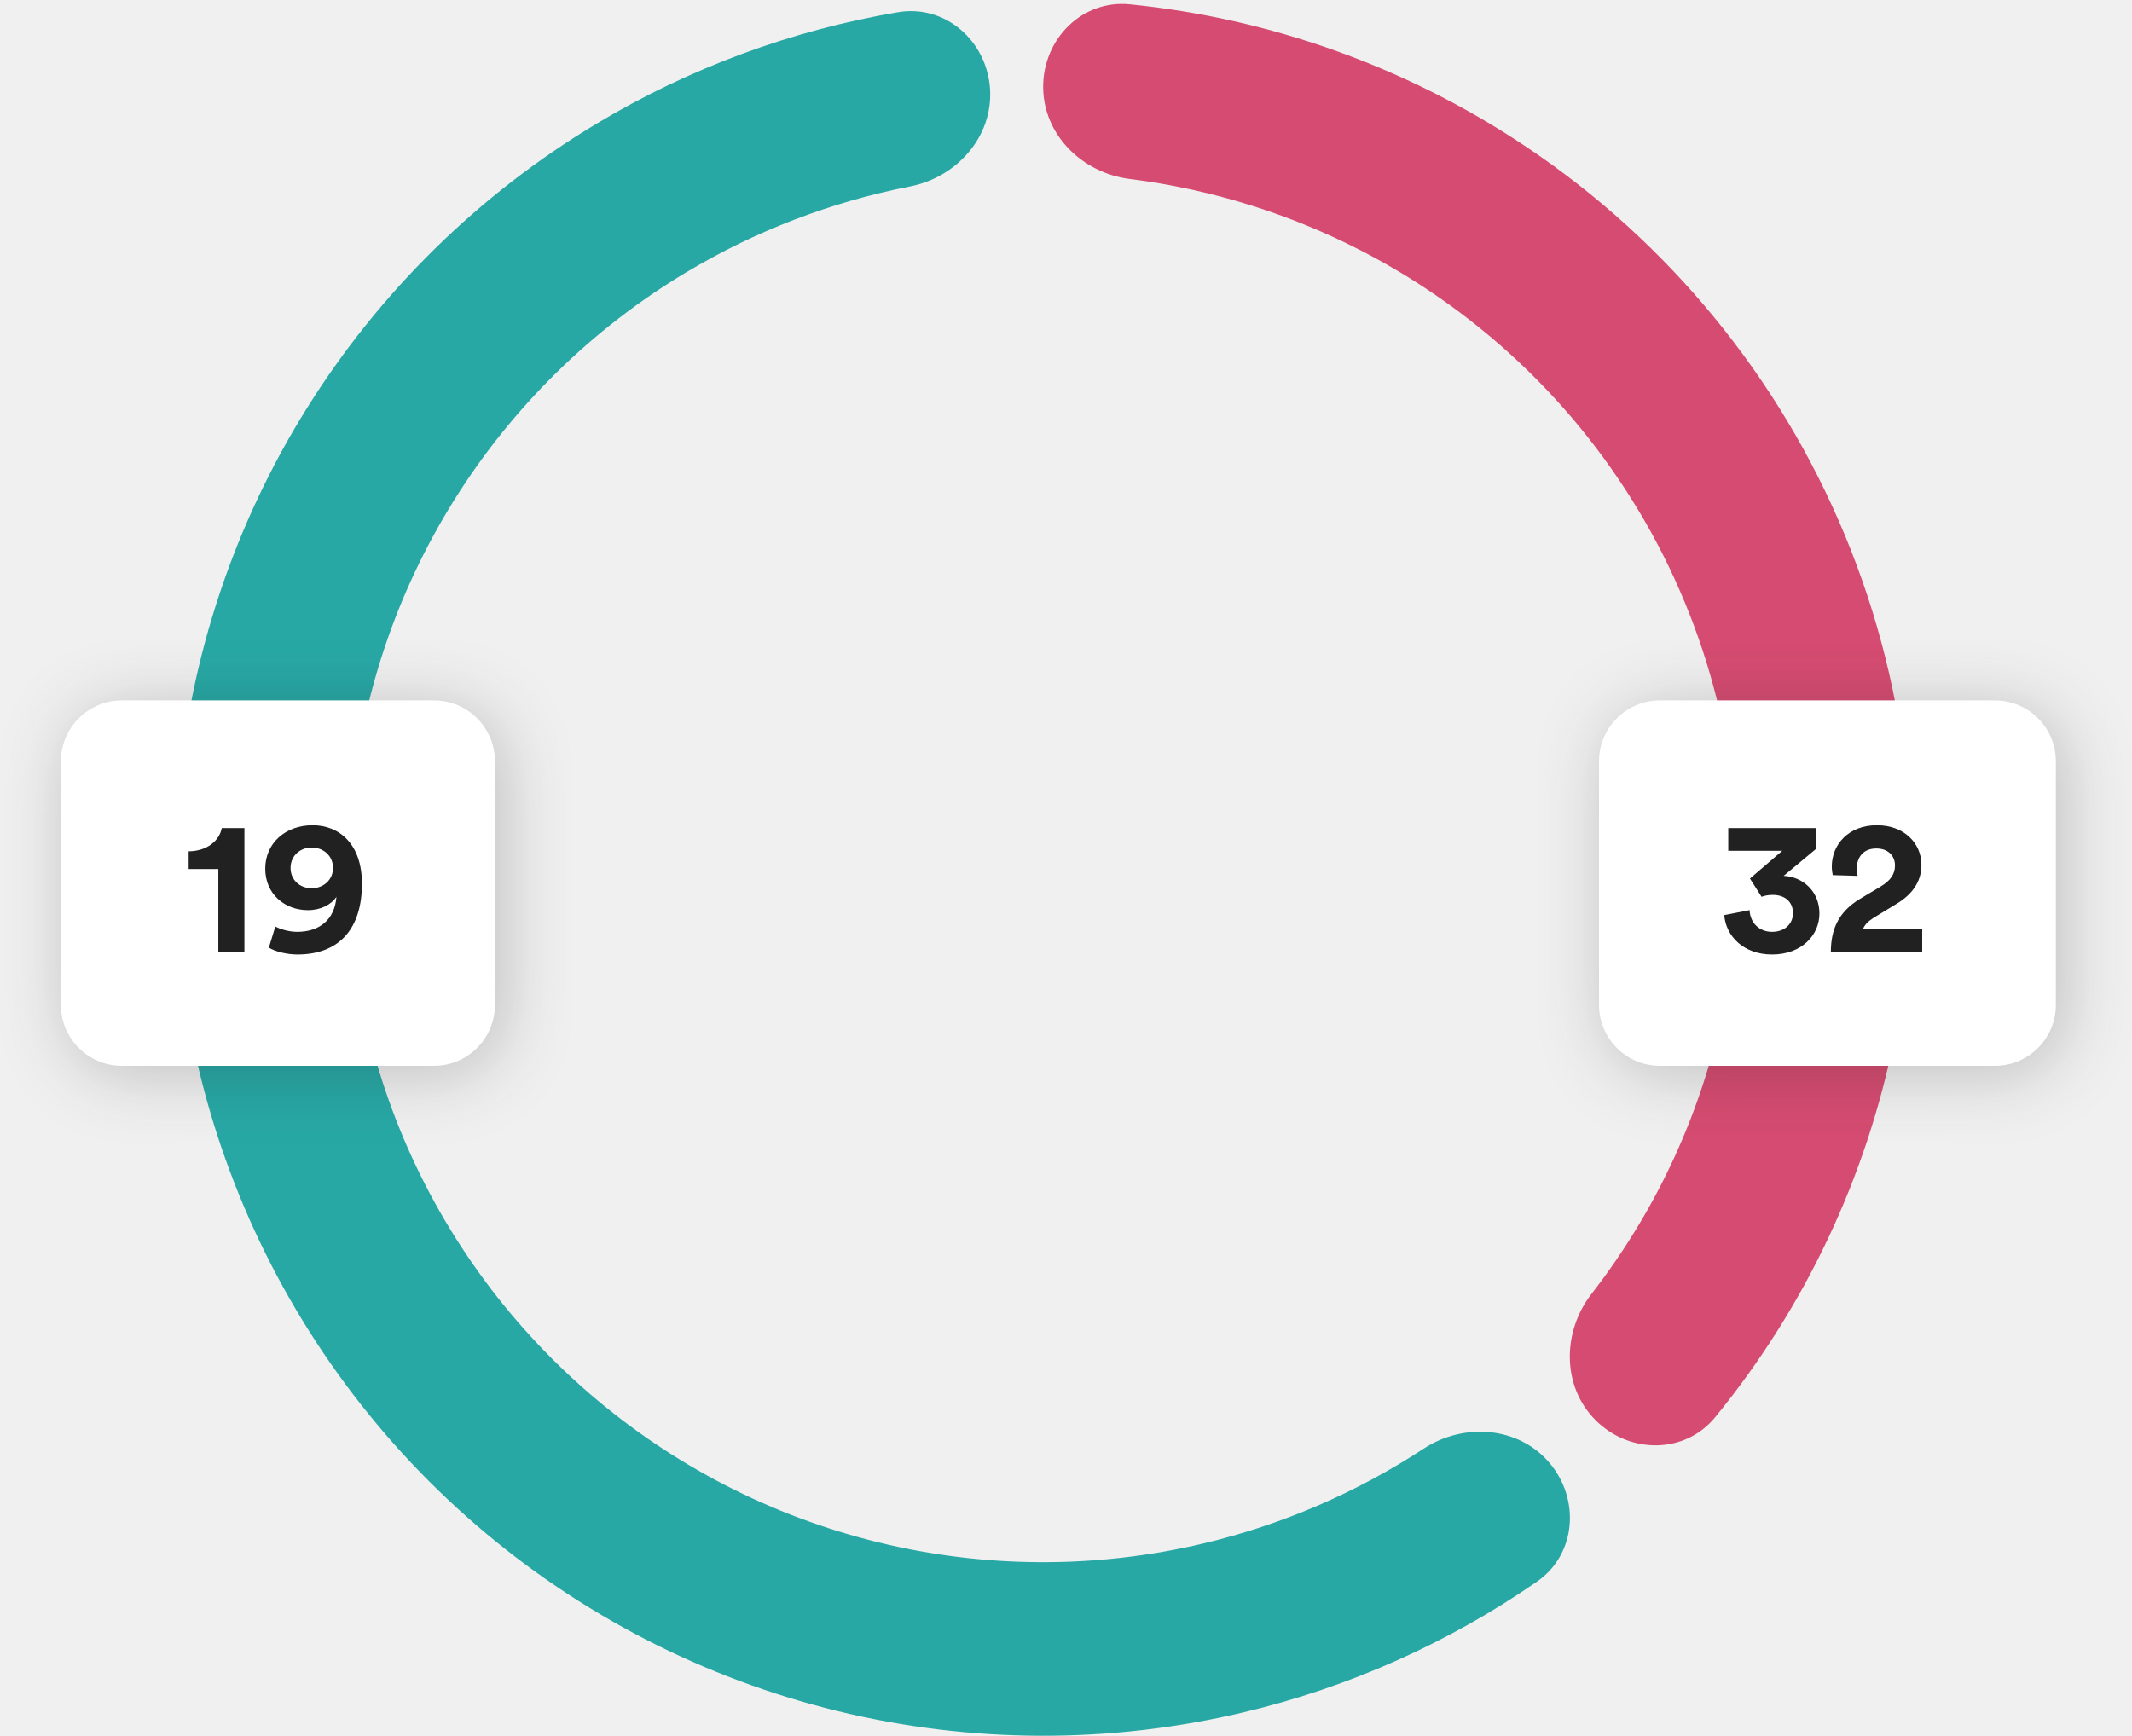
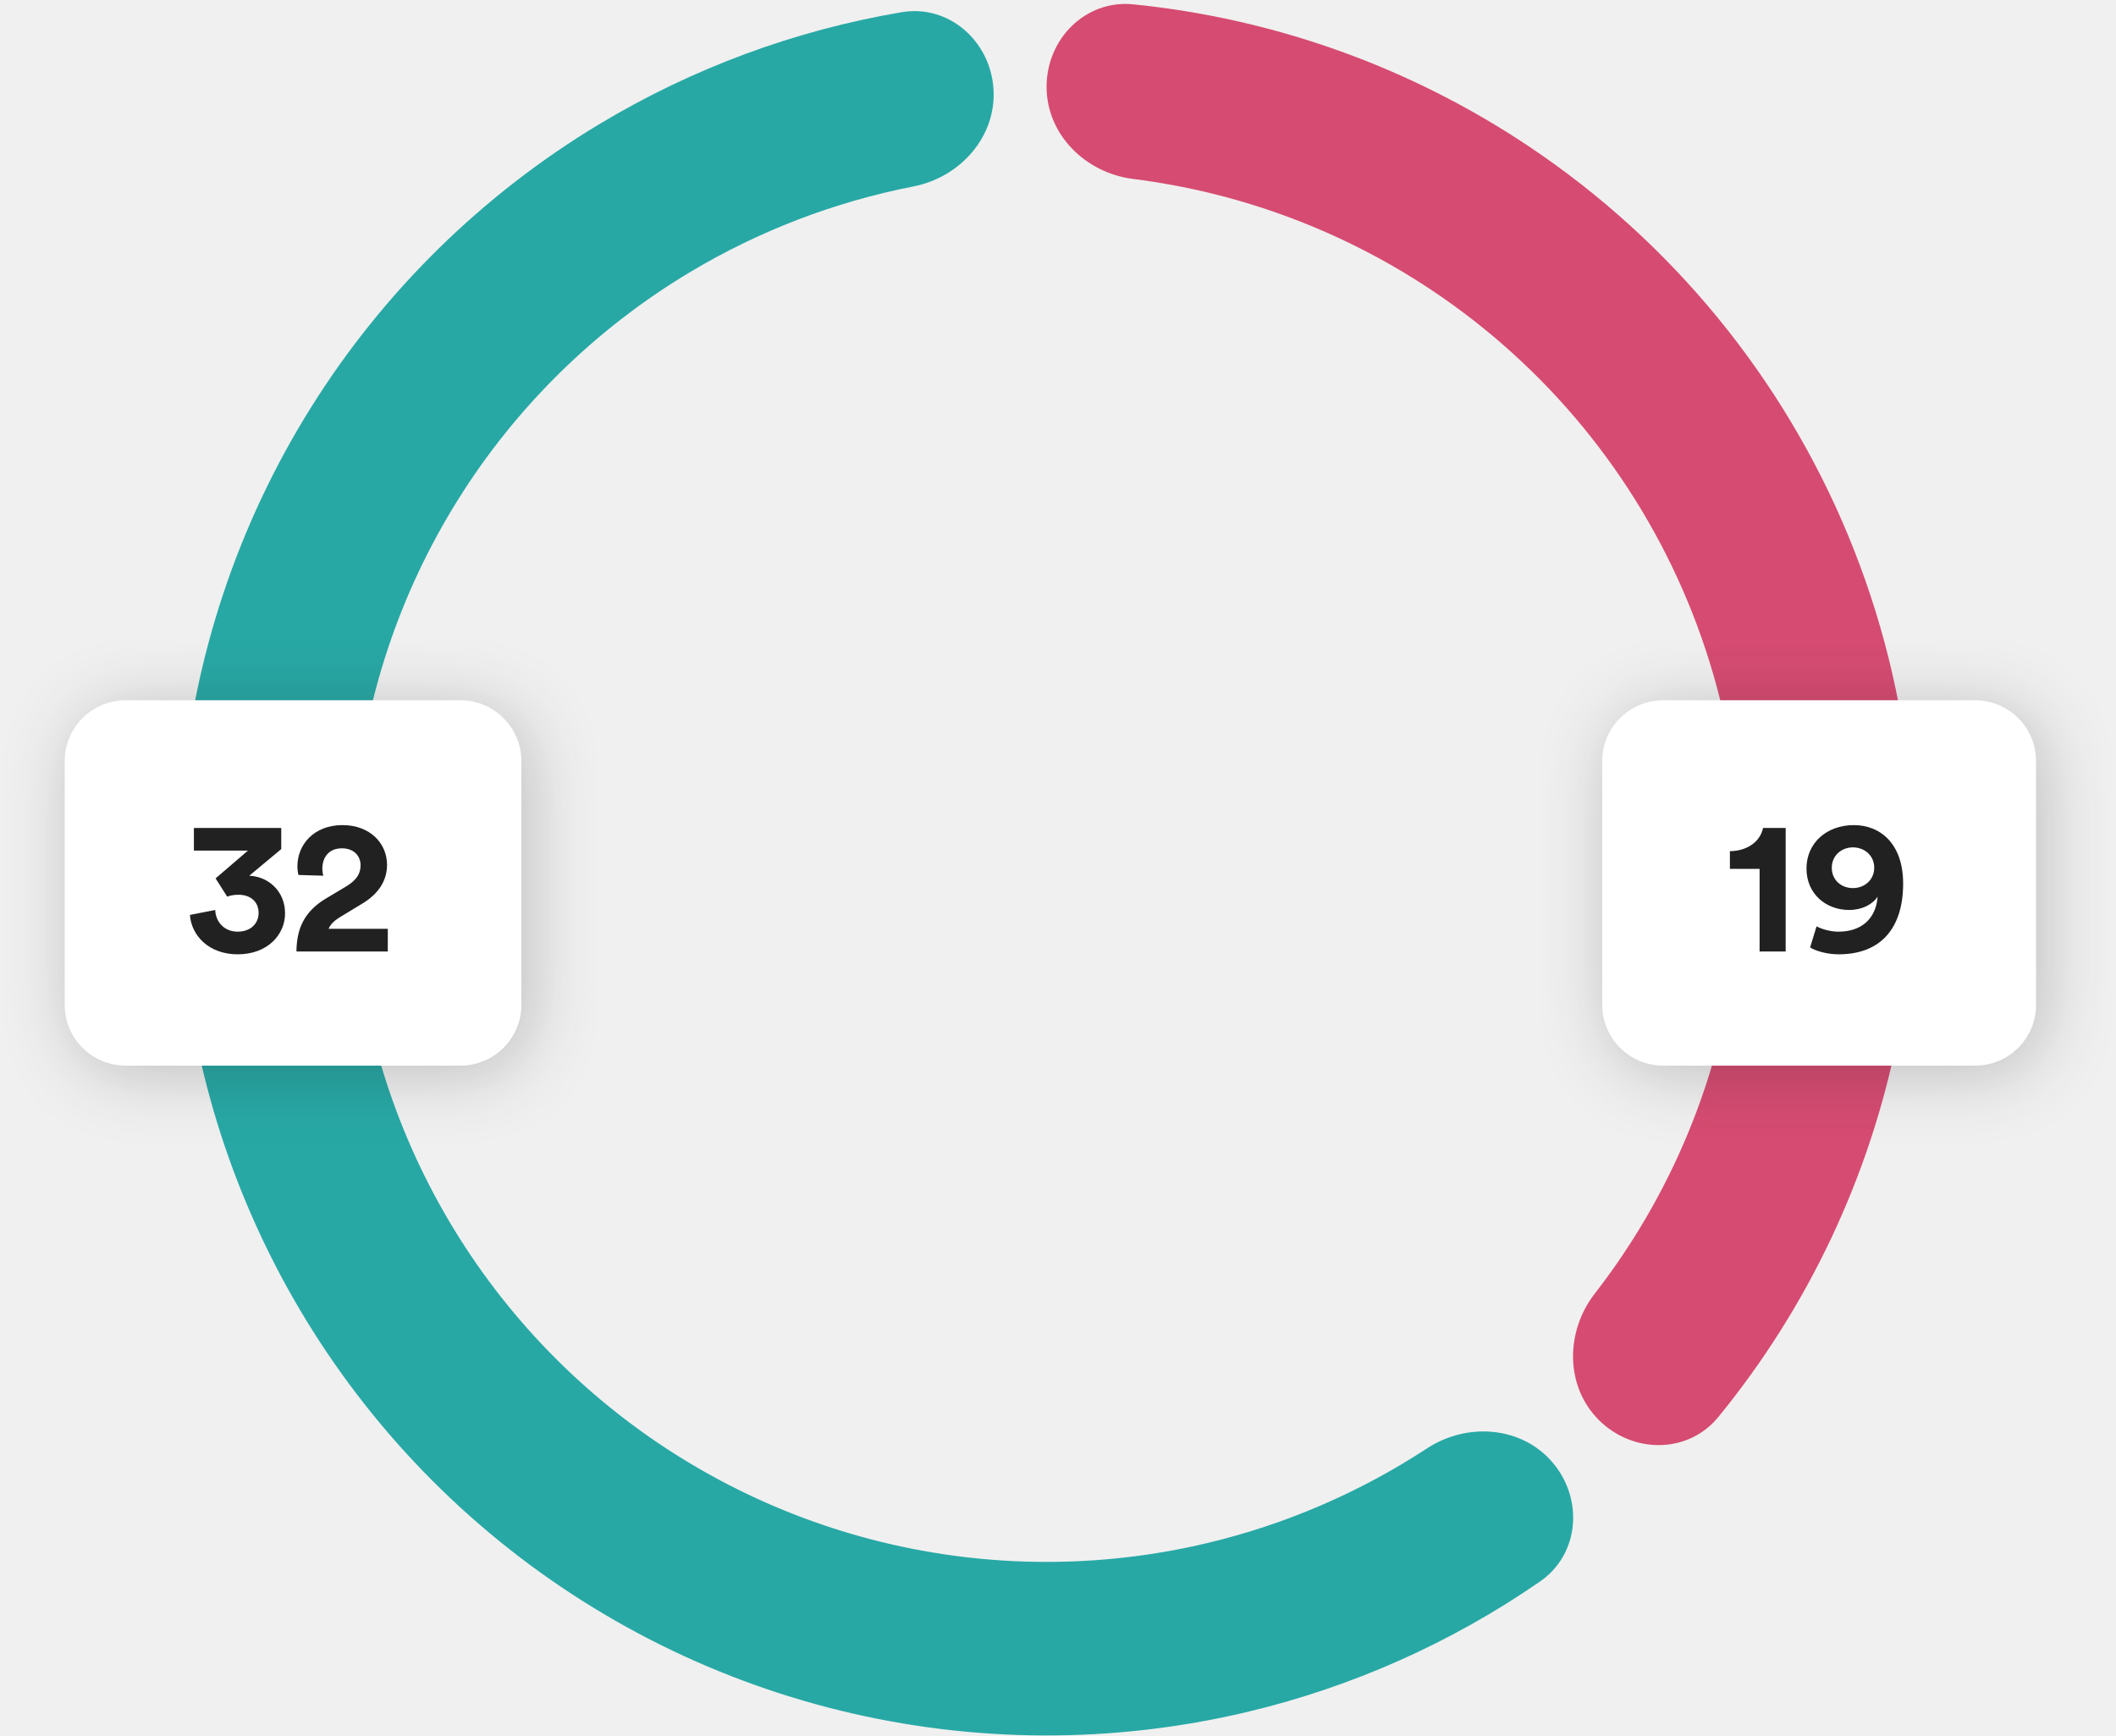
- <svg xmlns="http://www.w3.org/2000/svg" fill="none" height="228" viewBox="0 0 280 228" width="280">
-   <filter id="a" color-interpolation-filters="sRGB" filterUnits="userSpaceOnUse" height="66" width="75" x="0" y="84">
+ <svg xmlns="http://www.w3.org/2000/svg" fill="none" height="228" viewBox="0 0 278 228" width="278">
+   <filter id="a" color-interpolation-filters="sRGB" filterUnits="userSpaceOnUse" height="66" width="78" x=".5" y="84">
    <feFlood flood-opacity="0" result="BackgroundImageFix" />
    <feColorMatrix in="SourceAlpha" result="hardAlpha" type="matrix" values="0 0 0 0 0 0 0 0 0 0 0 0 0 0 0 0 0 0 127 0" />
    <feOffset dx="1" dy="1" />
    <feGaussianBlur stdDeviation="4.5" />
    <feColorMatrix type="matrix" values="0 0 0 0 0.129 0 0 0 0 0.129 0 0 0 0 0.129 0 0 0 0.24 0" />
    <feBlend in2="BackgroundImageFix" mode="normal" result="effect1_dropShadow_18530_335688" />
    <feBlend in="SourceGraphic" in2="effect1_dropShadow_18530_335688" mode="normal" result="shape" />
  </filter>
-   <filter id="b" color-interpolation-filters="sRGB" filterUnits="userSpaceOnUse" height="66" width="78" x="202" y="84">
+   <filter id="b" color-interpolation-filters="sRGB" filterUnits="userSpaceOnUse" height="66" width="75" x="202.5" y="84">
    <feFlood flood-opacity="0" result="BackgroundImageFix" />
    <feColorMatrix in="SourceAlpha" result="hardAlpha" type="matrix" values="0 0 0 0 0 0 0 0 0 0 0 0 0 0 0 0 0 0 127 0" />
    <feOffset dx="1" dy="1" />
    <feGaussianBlur stdDeviation="4.5" />
    <feColorMatrix type="matrix" values="0 0 0 0 0.129 0 0 0 0 0.129 0 0 0 0 0.129 0 0 0 0.24 0" />
    <feBlend in2="BackgroundImageFix" mode="normal" result="effect1_dropShadow_18530_335688" />
    <feBlend in="SourceGraphic" in2="effect1_dropShadow_18530_335688" mode="normal" result="shape" />
  </filter>
-   <path d="m137 11.4c0-6.296 5.117-11.459 11.381-10.831 18.526 1.859 36.377 8.235 51.954 18.643 18.747 12.527 33.359 30.331 41.987 51.162 8.629 20.831 10.886 43.752 6.488 65.866-3.655 18.375-11.769 35.506-23.555 49.92-3.985 4.874-11.254 4.841-15.706.389s-4.386-11.632-.524-16.604c8.661-11.15 14.648-24.204 17.423-38.153 3.519-17.691 1.713-36.028-5.19-52.693-6.903-16.665-18.592-30.908-33.59-40.929-11.825-7.902-25.289-12.898-39.297-14.659-6.247-.785-11.371-5.816-11.371-12.111z" fill="#d64b71" />
-   <path d="m203.485 192.144c4.079 4.796 3.528 12.044-1.651 15.624-11.643 8.051-24.712 13.882-38.551 17.161-17.546 4.157-35.828 4.093-53.344-.187-17.516-4.281-33.767-12.655-47.419-24.436-13.651-11.78-24.313-26.631-31.111-43.333-6.797-16.701-9.536-34.777-7.99-52.742 1.545-17.965 7.33-35.308 16.879-50.603 9.549-15.296 22.591-28.108 38.053-37.384 12.195-7.317 25.623-12.269 39.579-14.637 6.207-1.053 11.663 3.75 12.091 10.031.429 6.282-4.341 11.649-10.52 12.857-10.36 2.026-20.319 5.84-29.42 11.3-12.37 7.421-22.803 17.671-30.442 29.907-7.639 12.236-12.267 26.11-13.503 40.483-1.236 14.372.955 28.833 6.392 42.194 5.438 13.361 13.967 25.242 24.888 34.666 10.921 9.425 23.922 16.124 37.935 19.548 14.013 3.425 28.639 3.476 42.675.15 10.328-2.447 20.12-6.671 28.95-12.455 5.267-3.45 12.429-2.939 16.509 1.856z" fill="#27a8a5" />
+   <path d="m137.5 11.4c0-6.296 5.117-11.459 11.381-10.831 18.526 1.859 36.377 8.235 51.954 18.643 18.747 12.527 33.359 30.331 41.987 51.162 8.629 20.831 10.886 43.752 6.488 65.866-3.655 18.375-11.769 35.506-23.555 49.92-3.985 4.874-11.254 4.841-15.706.389s-4.386-11.632-.524-16.604c8.661-11.15 14.648-24.204 17.423-38.153 3.519-17.691 1.713-36.028-5.19-52.693-6.903-16.665-18.592-30.908-33.59-40.929-11.825-7.902-25.289-12.898-39.297-14.659-6.247-.785-11.371-5.816-11.371-12.111z" fill="#d64b71" />
+   <path d="m203.985 192.144c4.079 4.796 3.528 12.044-1.651 15.624-11.643 8.051-24.712 13.882-38.551 17.161-17.546 4.157-35.828 4.093-53.344-.187-17.516-4.281-33.767-12.655-47.419-24.436-13.651-11.78-24.313-26.631-31.111-43.333-6.797-16.701-9.536-34.777-7.99-52.742 1.545-17.965 7.33-35.308 16.879-50.603 9.549-15.296 22.591-28.108 38.053-37.384 12.195-7.317 25.623-12.269 39.579-14.637 6.207-1.053 11.663 3.75 12.091 10.031.429 6.282-4.341 11.649-10.52 12.857-10.36 2.026-20.319 5.84-29.42 11.3-12.37 7.421-22.803 17.671-30.442 29.907-7.639 12.236-12.267 26.11-13.503 40.483-1.236 14.372.955 28.833 6.392 42.194 5.438 13.361 13.967 25.242 24.888 34.666 10.921 9.425 23.922 16.124 37.935 19.548 14.013 3.425 28.639 3.476 42.675.15 10.328-2.447 20.12-6.671 28.95-12.455 5.267-3.45 12.429-2.939 16.509 1.856z" fill="#27a8a5" />
  <g filter="url(#a)">
-     <rect fill="#fff" height="48" rx="8" width="57" x="8" y="92" />
-     <path d="m32.1 125v-16.225h-2.975c-.325 1.7-1.975 3.025-4.35 3.05v2.325h3.9v10.85zm3.21-.525c.85.525 2.375.9 3.75.9 5.55 0 8.475-3.45 8.475-9.3 0-5.175-2.95-7.675-6.475-7.675-3.6 0-6.225 2.375-6.225 5.7 0 3.35 2.575 5.45 5.6 5.45 1.7 0 3.075-.725 3.75-1.75-.225 2.975-2.2 4.6-5.15 4.6-1.125 0-2.3-.375-2.875-.7zm8.425-10.475c0 1.6-1.275 2.675-2.8 2.675s-2.775-1.05-2.775-2.675c0-1.6 1.275-2.675 2.775-2.675 1.525 0 2.8 1.075 2.8 2.675z" fill="#212121" />
+     <rect fill="#fff" height="48" rx="8" width="60" x="8.5" y="92" />
+     <path d="m29.85 117.8c.35-.125.775-.25 1.475-.25 1.55 0 2.65.875 2.65 2.4 0 1.35-1.025 2.45-2.75 2.45-1.7 0-2.875-1.2-2.95-2.85l-3.325.65c.2 2.725 2.5 5.175 6.275 5.175 3.925 0 6.225-2.575 6.225-5.375 0-2.975-2.25-4.85-4.7-4.95l4.2-3.5v-2.775h-11.475v2.975h7.1l-4.25 3.65zm12.623-2.75c-.075-.275-.125-.6-.125-.9 0-1.525.85-2.7 2.575-2.7 1.625 0 2.45 1.05 2.45 2.225 0 1.125-.55 1.975-1.925 2.8l-2.675 1.6c-2.9 1.75-3.8 4.075-3.825 6.925h12v-2.975h-7.775c.25-.625.775-1.075 1.4-1.475l3.125-1.9c2-1.225 3.15-2.925 3.15-5.025 0-2.825-2.225-5.225-5.85-5.225-3.775 0-5.925 2.575-5.925 5.425 0 .4.075.9.125 1.125z" fill="#212121" />
  </g>
  <g filter="url(#b)">
-     <rect fill="#fff" height="48" rx="8" width="60" x="210" y="92" />
-     <path d="m231.35 117.8c.35-.125.775-.25 1.475-.25 1.55 0 2.65.875 2.65 2.4 0 1.35-1.025 2.45-2.75 2.45-1.7 0-2.875-1.2-2.95-2.85l-3.325.65c.2 2.725 2.5 5.175 6.275 5.175 3.925 0 6.225-2.575 6.225-5.375 0-2.975-2.25-4.85-4.7-4.95l4.2-3.5v-2.775h-11.475v2.975h7.1l-4.25 3.65zm12.622-2.75c-.075-.275-.125-.6-.125-.9 0-1.525.85-2.7 2.575-2.7 1.625 0 2.45 1.05 2.45 2.225 0 1.125-.55 1.975-1.925 2.8l-2.675 1.6c-2.9 1.75-3.8 4.075-3.825 6.925h12v-2.975h-7.775c.25-.625.775-1.075 1.4-1.475l3.125-1.9c2-1.225 3.15-2.925 3.15-5.025 0-2.825-2.225-5.225-5.85-5.225-3.775 0-5.925 2.575-5.925 5.425 0 .4.075.9.125 1.125z" fill="#212121" />
+     <rect fill="#fff" height="48" rx="8" width="57" x="210.5" y="92" />
+     <path d="m234.6 125v-16.225h-2.975c-.325 1.7-1.975 3.025-4.35 3.05v2.325h3.9v10.85zm3.21-.525c.85.525 2.375.9 3.75.9 5.55 0 8.475-3.45 8.475-9.3 0-5.175-2.95-7.675-6.475-7.675-3.6 0-6.225 2.375-6.225 5.7 0 3.35 2.575 5.45 5.6 5.45 1.7 0 3.075-.725 3.75-1.75-.225 2.975-2.2 4.6-5.15 4.6-1.125 0-2.3-.375-2.875-.7zm8.425-10.475c0 1.6-1.275 2.675-2.8 2.675s-2.775-1.05-2.775-2.675c0-1.6 1.275-2.675 2.775-2.675 1.525 0 2.8 1.075 2.8 2.675z" fill="#212121" />
  </g>
</svg>
